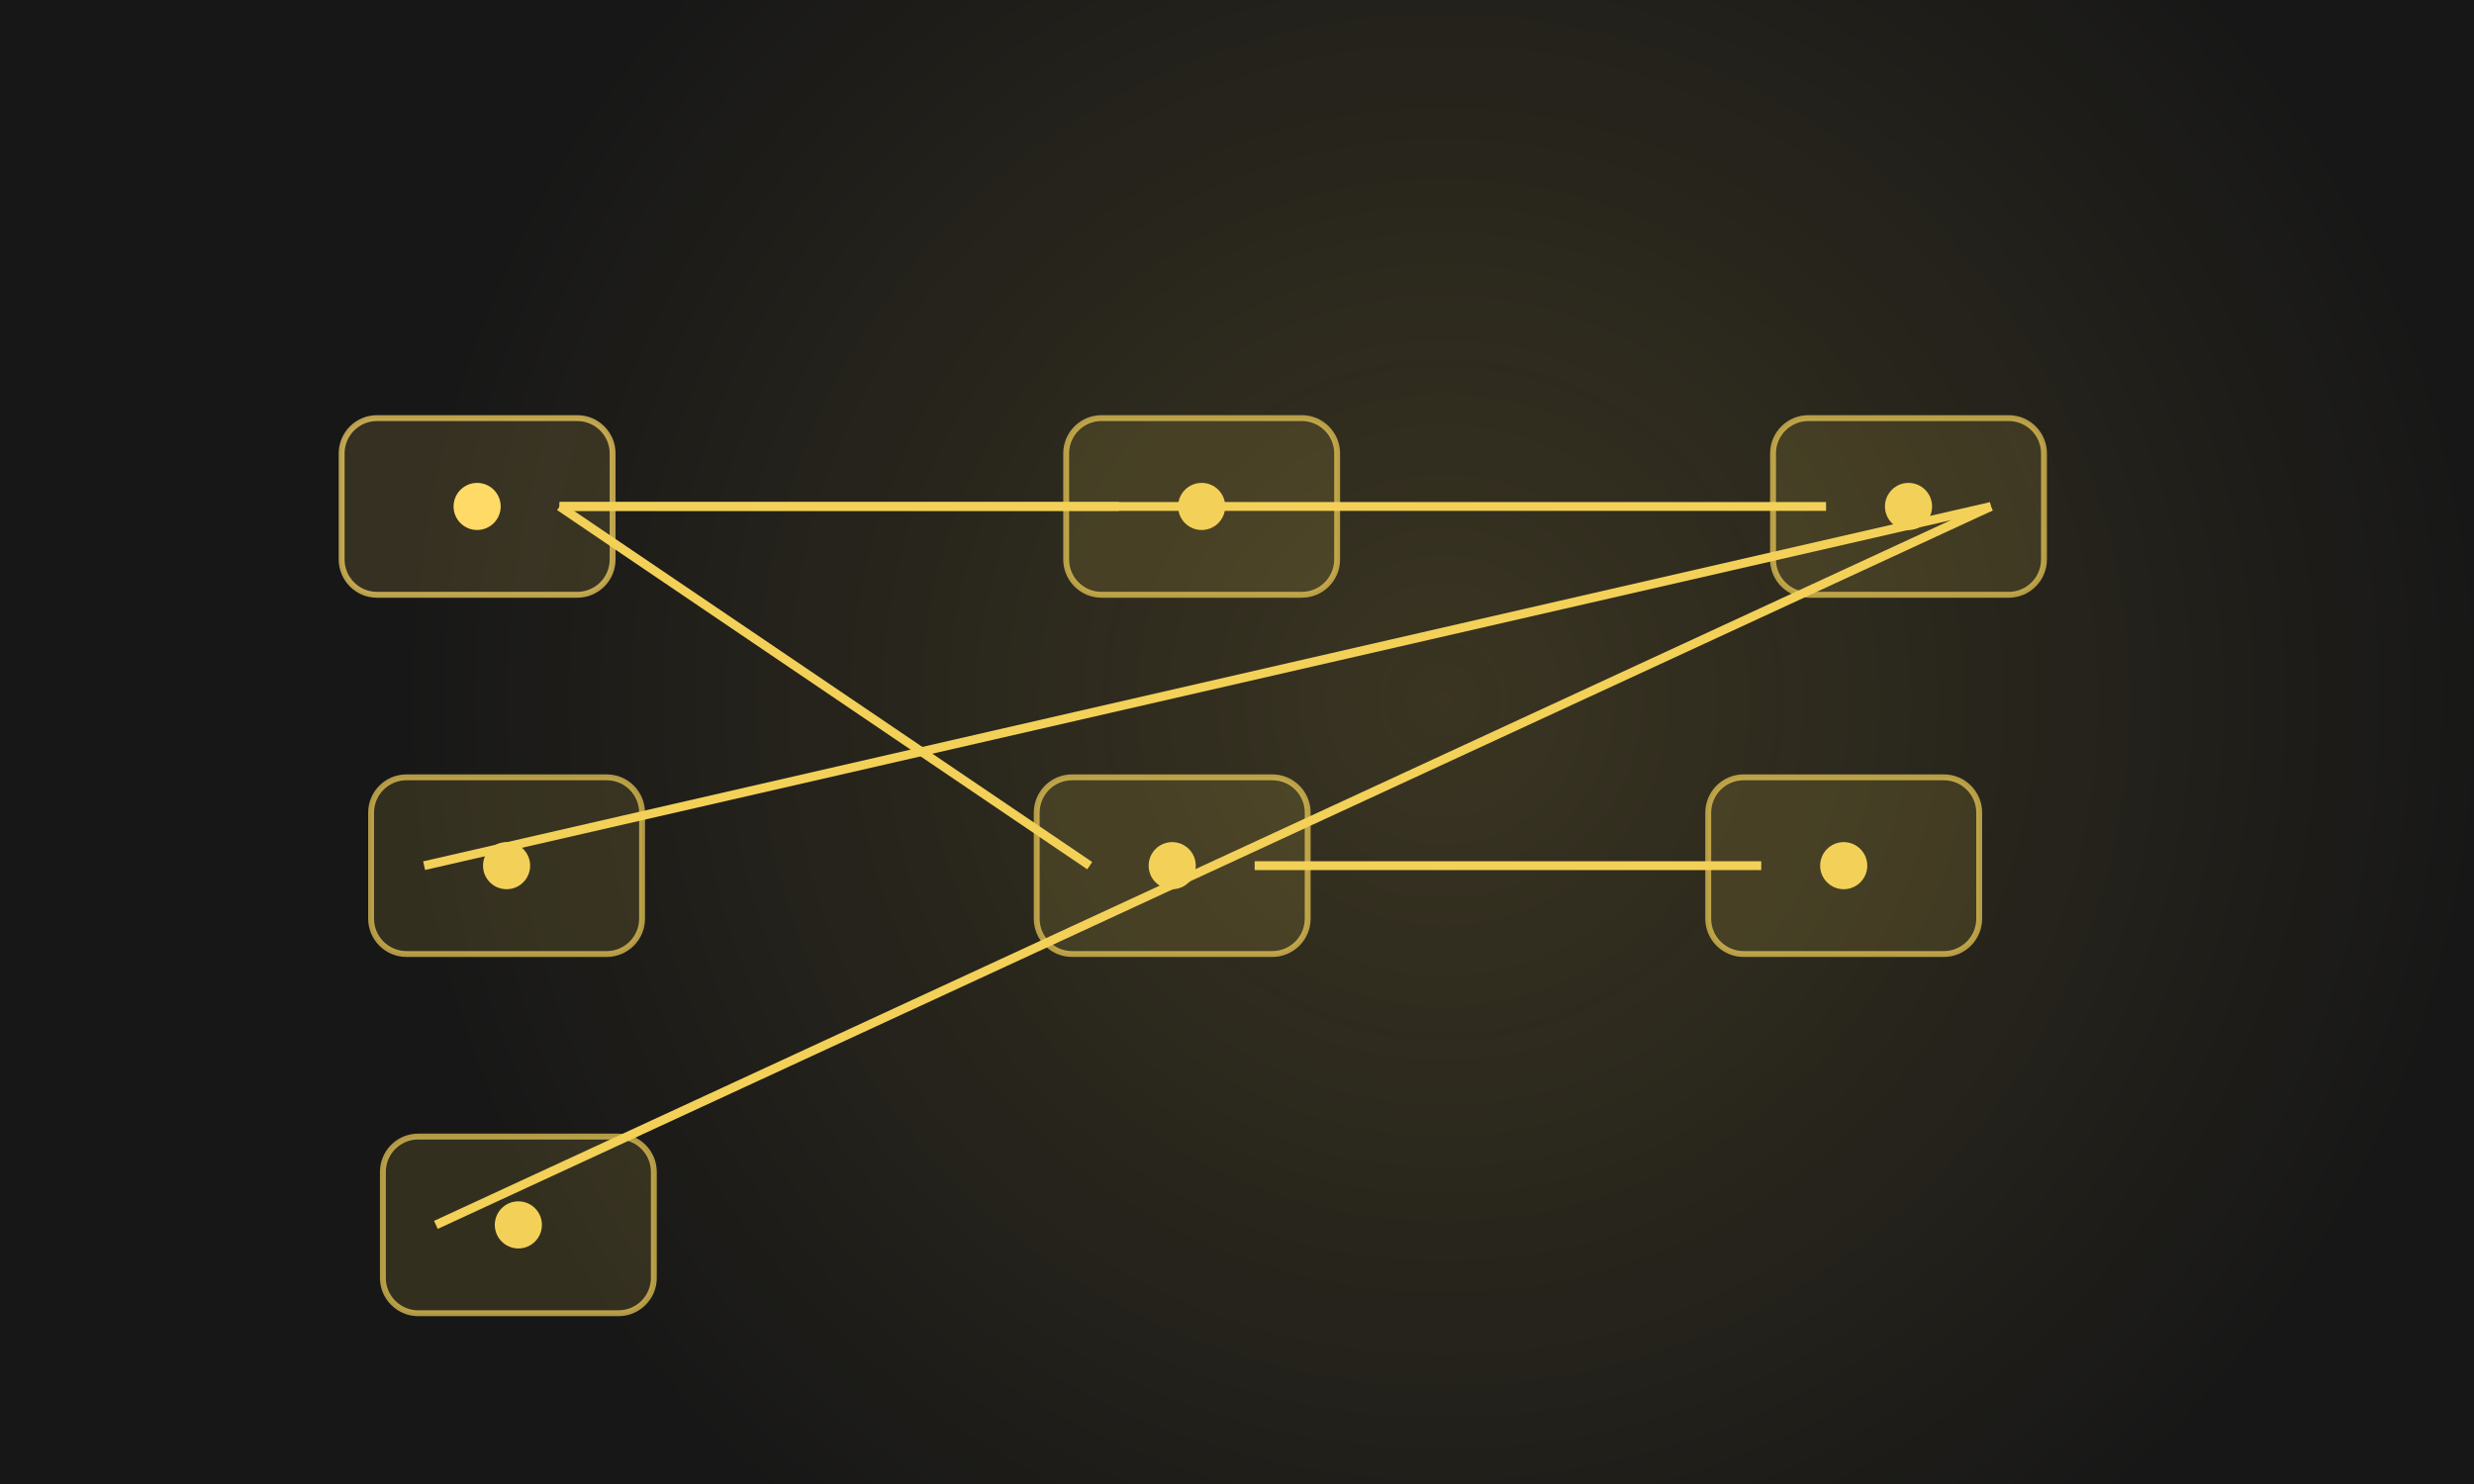
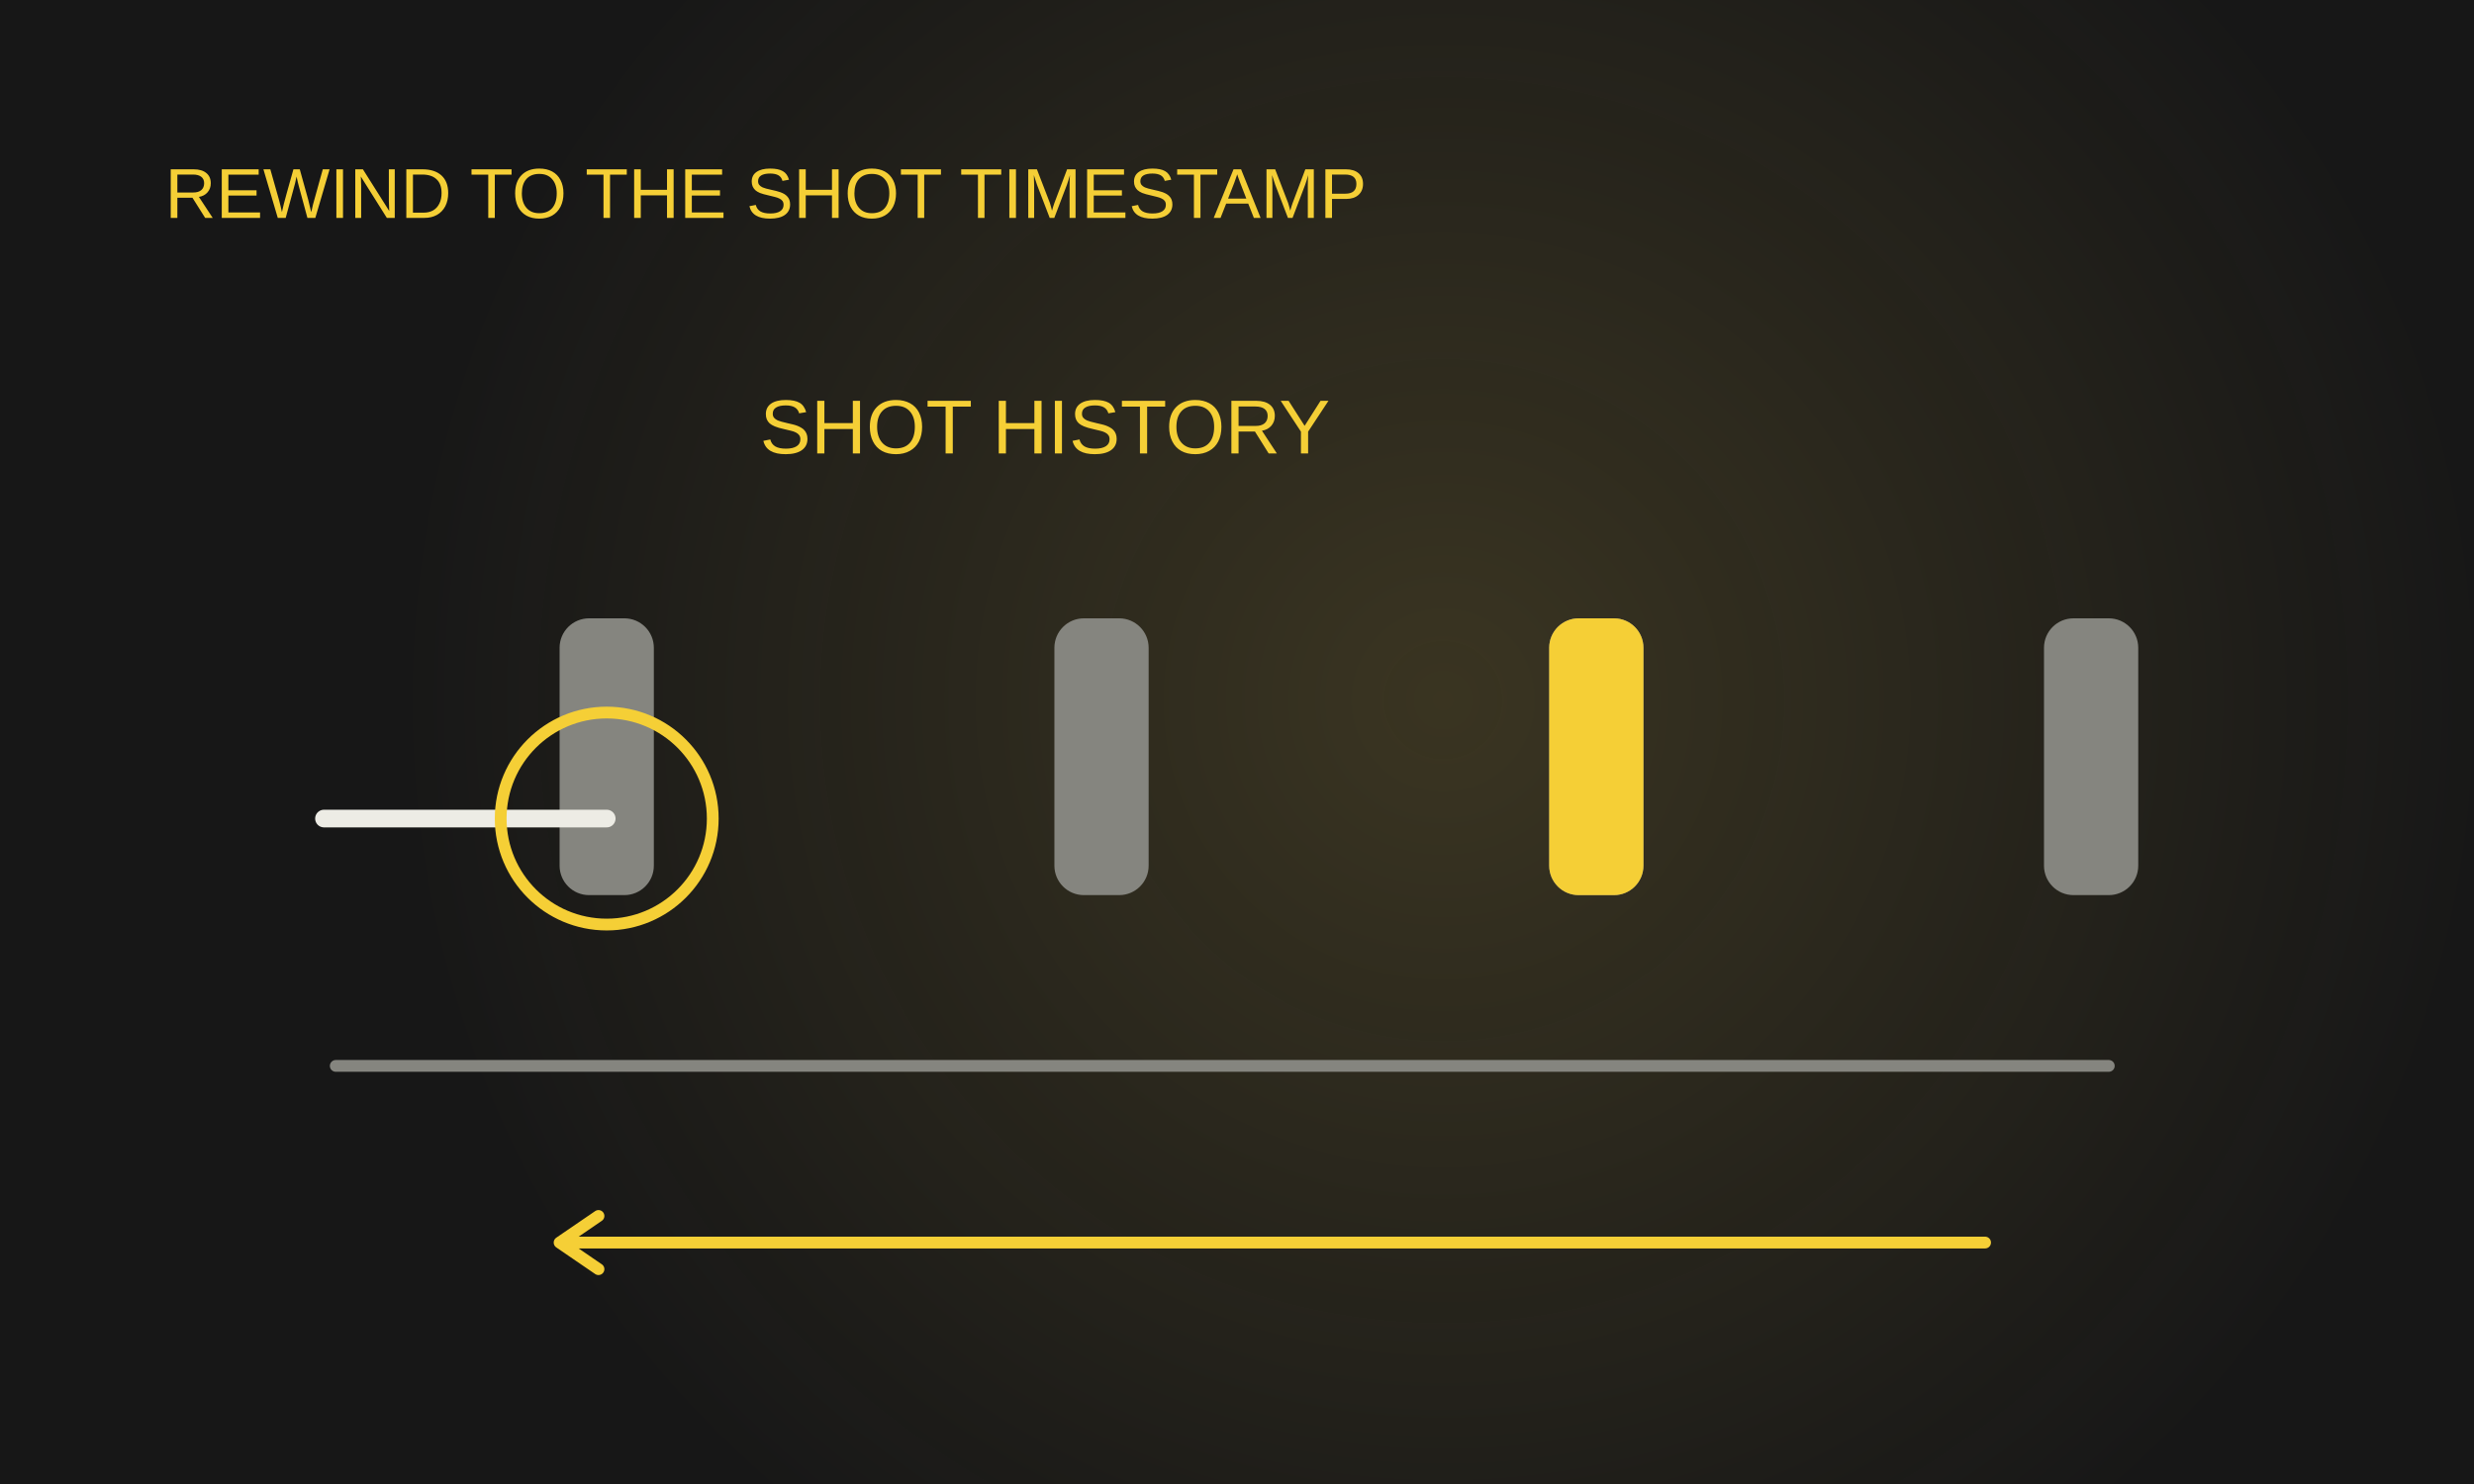
<svg xmlns="http://www.w3.org/2000/svg" class="article-cover" viewBox="0 0 420 252" role="img" aria-label="지연 보상 개념 도식">
  <defs>
    <radialGradient id="cover-lag-compensation-glow">
      <stop stop-color="hsl(47 86% 65%)" stop-opacity=".16" />
      <stop offset="1" stop-color="hsl(47 86% 65%)" stop-opacity="0" />
    </radialGradient>
    <radialGradient id="cover-lag-compensation-orb" cx="30%" cy="24%">
      <stop stop-color="#fff7d6" />
      <stop offset=".42" stop-color="hsl(47 86% 65%)" />
      <stop offset="1" stop-color="#46390d" />
    </radialGradient>
  </defs>
  <rect width="420" height="252" fill="#171717" />
  <circle cx="245" cy="119" r="175" fill="url(#cover-lag-compensation-glow)" />
-   <rect x="58" y="71" width="46" height="30" rx="6" fill="#ffda66" fill-opacity=".13" stroke="#ffda66" stroke-opacity=".7" />
-   <circle cx="81" cy="86" r="4" fill="#ffda66" />
-   <path d="M95 86L190 86" stroke="hsl(47 86% 65%)" stroke-width="1.5" fill="none" />
-   <rect x="181" y="71" width="46" height="30" rx="6" fill="hsl(47 86% 65%)" fill-opacity=".13" stroke="hsl(47 86% 65%)" stroke-opacity=".7" />
-   <circle cx="204" cy="86" r="4" fill="hsl(47 86% 65%)" />
-   <path d="M95 86L310 86" stroke="hsl(47 86% 65%)" stroke-width="1.5" fill="none" />
-   <rect x="301" y="71" width="46" height="30" rx="6" fill="hsl(47 86% 65%)" fill-opacity=".13" stroke="hsl(47 86% 65%)" stroke-opacity=".7" />
-   <circle cx="324" cy="86" r="4" fill="hsl(47 86% 65%)" />
-   <path d="M338 86L72 147" stroke="hsl(47 86% 65%)" stroke-width="1.5" fill="none" />
-   <rect x="63" y="132" width="46" height="30" rx="6" fill="hsl(47 86% 65%)" fill-opacity=".13" stroke="hsl(47 86% 65%)" stroke-opacity=".7" />
-   <circle cx="86" cy="147" r="4" fill="hsl(47 86% 65%)" />
-   <path d="M95 86L185 147" stroke="hsl(47 86% 65%)" stroke-width="1.5" fill="none" />
-   <rect x="176" y="132" width="46" height="30" rx="6" fill="hsl(47 86% 65%)" fill-opacity=".13" stroke="hsl(47 86% 65%)" stroke-opacity=".7" />
-   <circle cx="199" cy="147" r="4" fill="hsl(47 86% 65%)" />
-   <path d="M213 147L299 147" stroke="hsl(47 86% 65%)" stroke-width="1.5" fill="none" />
-   <rect x="290" y="132" width="46" height="30" rx="6" fill="hsl(47 86% 65%)" fill-opacity=".13" stroke="hsl(47 86% 65%)" stroke-opacity=".7" />
-   <circle cx="313" cy="147" r="4" fill="hsl(47 86% 65%)" />
-   <path d="M338 86L74 208" stroke="hsl(47 86% 65%)" stroke-width="1.5" fill="none" />
-   <rect x="65" y="193" width="46" height="30" rx="6" fill="hsl(47 86% 65%)" fill-opacity=".13" stroke="hsl(47 86% 65%)" stroke-opacity=".7" />
-   <circle cx="88" cy="208" r="4" fill="hsl(47 86% 65%)" />
+   <g class="technical-scene" data-scene="lag-compensation">
+     <text x="28" y="37" fill="#f5cf36" font-family="Arial,sans-serif" font-size="12">REWIND TO THE SHOT TIMESTAMP</text>
+     <path d="M57 181H358" fill="none" stroke="#85857f" stroke-width="2" stroke-linecap="round" stroke-linejoin="round" />
+     <rect x="95" y="105" width="16" height="47" rx="5" fill="#85857f" />
+     <rect x="179" y="105" width="16" height="47" rx="5" fill="#85857f" />
+     <rect x="263" y="105" width="16" height="47" rx="5" fill="#85857f" />
+     <rect x="347" y="105" width="16" height="47" rx="5" fill="#85857f" />
+     <g>
+       <rect x="263" y="105" width="16" height="47" rx="5" fill="#f5cf36" />
+       <animateTransform attributeName="transform" type="translate" values="0 0;-84 0;-168 0;0 0" dur="4s" repeatCount="indefinite" />
+     </g>
+     <path d="M337 211L95 211M101.603 206.483L95 211L101.603 215.517" fill="none" stroke="#f5cf36" stroke-width="2" stroke-linecap="round" stroke-linejoin="round" />
+     <path d="M55 139L103 139" fill="none" stroke="#edece5" stroke-width="3" stroke-linecap="round" stroke-linejoin="round" />
+     <circle cx="103" cy="139" r="18" fill="none" stroke="#f5cf36" stroke-width="2" />
+     <text x="129" y="77" fill="#f5cf36" font-family="Arial,sans-serif" font-size="13">SHOT HISTORY</text>
+   </g>
</svg>
